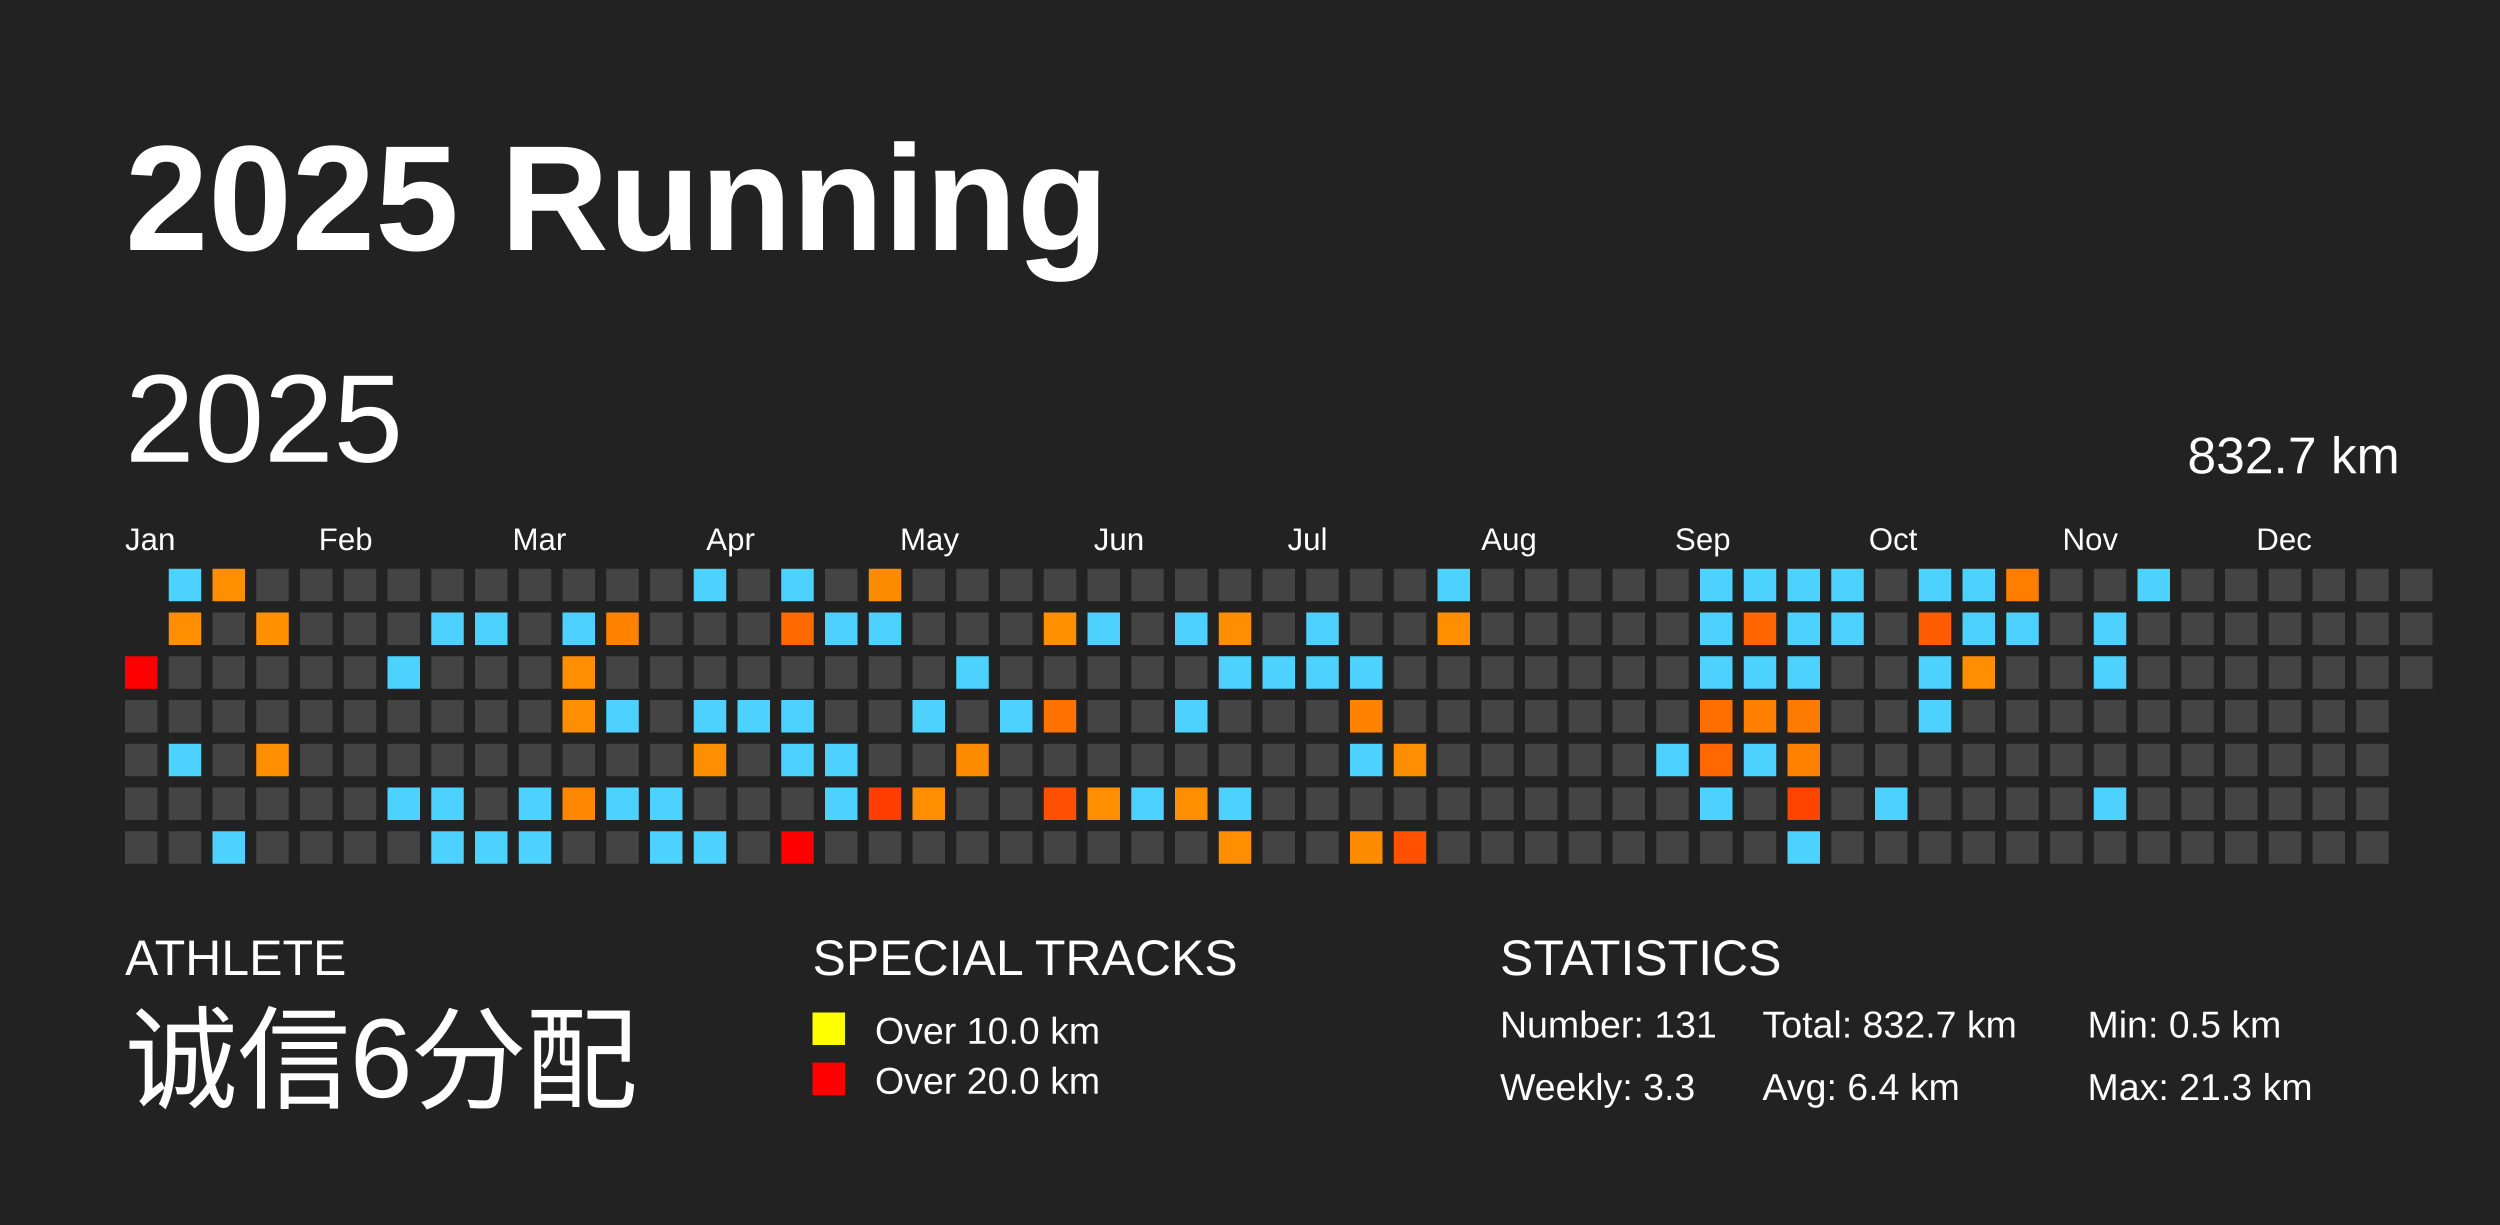
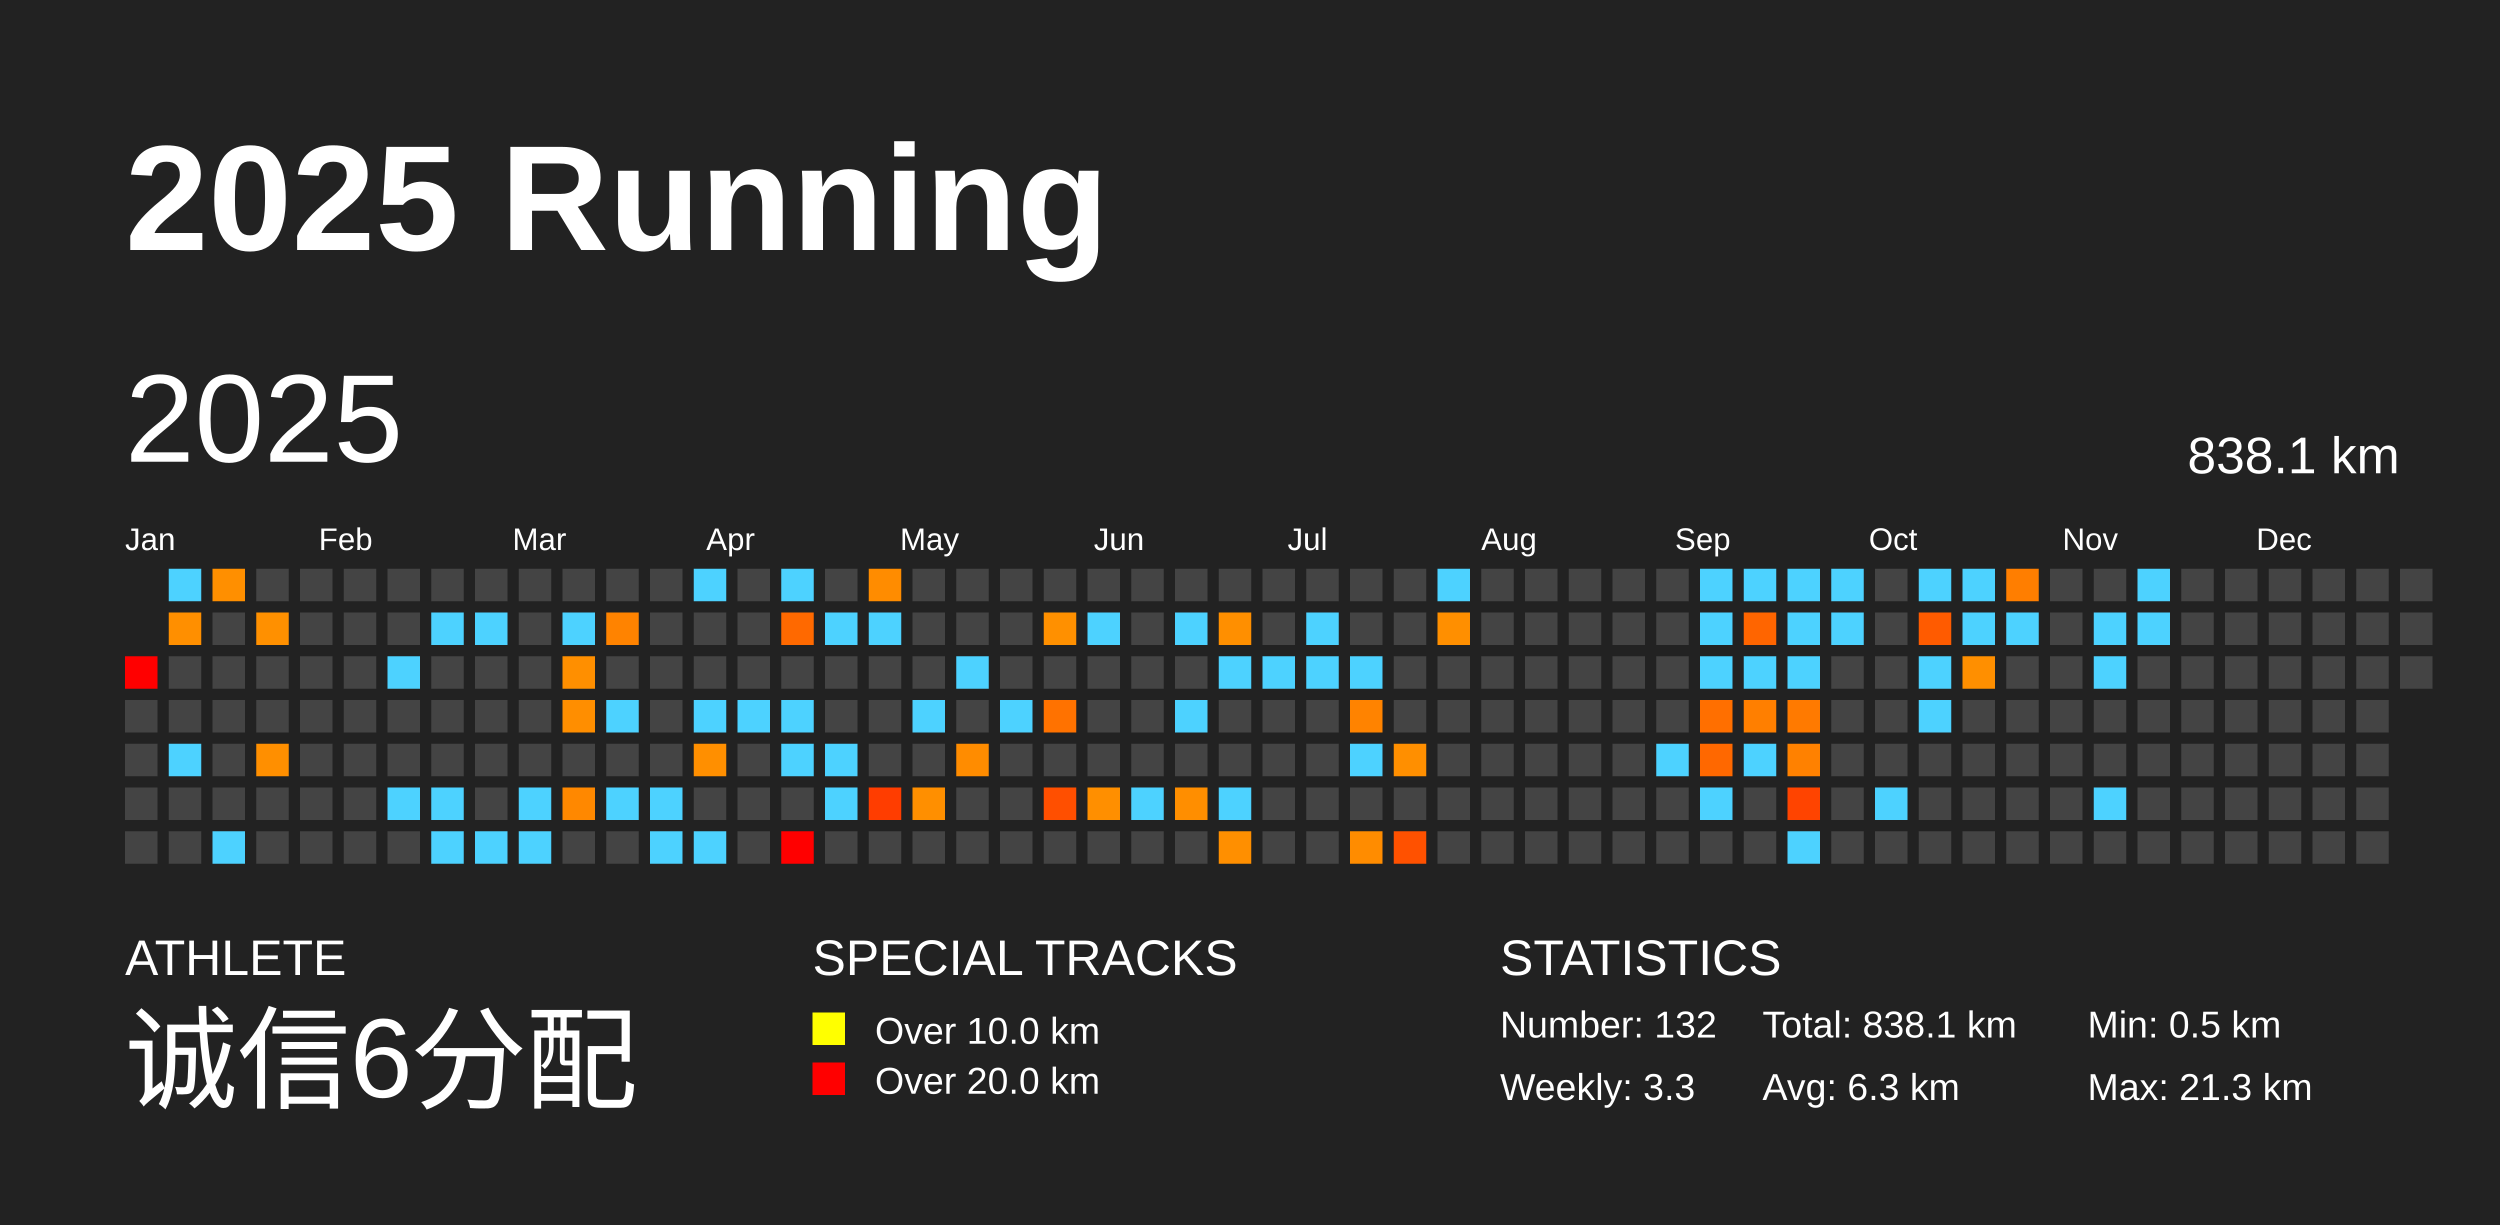
<svg xmlns="http://www.w3.org/2000/svg" baseProfile="full" height="98mm" version="1.1" viewBox="0,0,200,98" width="200mm">
  <defs />
  <rect fill="#222222" height="98" width="200" x="0" y="0" />
  <text fill="#FFFFFF" style="font-size:12px; font-family:Arial; font-weight:bold;" x="10" y="20">2025 Running</text>
  <text fill="#FFFFFF" style="font-size:4px; font-family:Arial" x="10" y="78">ATHLETE</text>
  <text fill="#FFFFFF" style="font-size:9px; font-family:Arial" x="10" y="88">诚信6分配</text>
  <text fill="#FFFFFF" style="font-size:4px; font-family:Arial" x="65" y="78">SPECIAL TRACKS</text>
  <rect fill="yellow" height="2.6" width="2.6" x="65" y="81" />
  <text fill="#FFFFFF" style="font-size:3px; font-family:Arial" x="70" y="83.5">Over 10.0 km</text>
  <rect fill="red" height="2.6" width="2.6" x="65" y="85" />
  <text fill="#FFFFFF" style="font-size:3px; font-family:Arial" x="70" y="87.5">Over 20.0 km</text>
  <text fill="#FFFFFF" style="font-size:4px; font-family:Arial" x="120" y="78">STATISTICS</text>
-   <text fill="#FFFFFF" style="font-size:3px; font-family:Arial" x="120" y="83">Number: 131</text>
+   <text fill="#FFFFFF" style="font-size:3px; font-family:Arial" x="120" y="83">Number: 132</text>
  <text fill="#FFFFFF" style="font-size:3px; font-family:Arial" x="120" y="88">Weekly: 3.3</text>
-   <text fill="#FFFFFF" style="font-size:3px; font-family:Arial" x="141" y="83">Total: 832.7 km</text>
-   <text fill="#FFFFFF" style="font-size:3px; font-family:Arial" x="141" y="88">Avg: 6.4 km</text>
+   <text fill="#FFFFFF" style="font-size:3px; font-family:Arial" x="141" y="83">Total: 838.1 km</text>
+   <text fill="#FFFFFF" style="font-size:3px; font-family:Arial" x="141" y="88">Avg: 6.3 km</text>
  <text fill="#FFFFFF" style="font-size:3px; font-family:Arial" x="167" y="83">Min: 0.5 km</text>
  <text fill="#FFFFFF" style="font-size:3px; font-family:Arial" x="167" y="88">Max: 21.3 km</text>
  <text dominant-baseline="hanging" fill="#FFFFFF" style="font-size:10.0px; font-family:Arial;" x="10" y="30">2025</text>
-   <text dominant-baseline="hanging" fill="#FFFFFF" style="font-size:4.125px; font-family:Arial;" x="175" y="35">832.7 km</text>
+   <text dominant-baseline="hanging" fill="#FFFFFF" style="font-size:4.125px; font-family:Arial;" x="175" y="35">838.1 km</text>
  <text fill="#FFFFFF" style="font-size:2.5px; font-family:Arial" x="10.0" y="44">Jan</text>
  <text fill="#FFFFFF" style="font-size:2.5px; font-family:Arial" x="25.5" y="44">Feb</text>
  <text fill="#FFFFFF" style="font-size:2.5px; font-family:Arial" x="41.0" y="44">Mar</text>
  <text fill="#FFFFFF" style="font-size:2.5px; font-family:Arial" x="56.5" y="44">Apr</text>
  <text fill="#FFFFFF" style="font-size:2.5px; font-family:Arial" x="72.0" y="44">May</text>
  <text fill="#FFFFFF" style="font-size:2.5px; font-family:Arial" x="87.5" y="44">Jun</text>
  <text fill="#FFFFFF" style="font-size:2.5px; font-family:Arial" x="103.0" y="44">Jul</text>
  <text fill="#FFFFFF" style="font-size:2.5px; font-family:Arial" x="118.5" y="44">Aug</text>
  <text fill="#FFFFFF" style="font-size:2.5px; font-family:Arial" x="134.0" y="44">Sep</text>
  <text fill="#FFFFFF" style="font-size:2.5px; font-family:Arial" x="149.5" y="44">Oct</text>
  <text fill="#FFFFFF" style="font-size:2.5px; font-family:Arial" x="165.0" y="44">Nov</text>
  <text fill="#FFFFFF" style="font-size:2.5px; font-family:Arial" x="180.5" y="44">Dec</text>
  <rect fill="red" height="2.6" width="2.6" x="10.0" y="52.5" />
  <rect fill="#444444" height="2.6" width="2.6" x="10.0" y="56.0" />
  <rect fill="#444444" height="2.6" width="2.6" x="10.0" y="59.5" />
  <rect fill="#444444" height="2.6" width="2.6" x="10.0" y="63.0" />
  <rect fill="#444444" height="2.6" width="2.6" x="10.0" y="66.5" />
  <rect fill="#4dd2ff" height="2.6" width="2.6" x="13.5" y="45.5" />
  <rect fill="#ff8f00" height="2.6" width="2.6" x="13.5" y="49.0" />
  <rect fill="#444444" height="2.6" width="2.6" x="13.5" y="52.5" />
  <rect fill="#444444" height="2.6" width="2.6" x="13.5" y="56.0" />
  <rect fill="#4dd2ff" height="2.6" width="2.6" x="13.5" y="59.5" />
  <rect fill="#444444" height="2.6" width="2.6" x="13.5" y="63.0" />
  <rect fill="#444444" height="2.6" width="2.6" x="13.5" y="66.5" />
  <rect fill="#ff8f00" height="2.6" width="2.6" x="17.0" y="45.5" />
  <rect fill="#444444" height="2.6" width="2.6" x="17.0" y="49.0" />
  <rect fill="#444444" height="2.6" width="2.6" x="17.0" y="52.5" />
  <rect fill="#444444" height="2.6" width="2.6" x="17.0" y="56.0" />
  <rect fill="#444444" height="2.6" width="2.6" x="17.0" y="59.5" />
  <rect fill="#444444" height="2.6" width="2.6" x="17.0" y="63.0" />
  <rect fill="#4dd2ff" height="2.6" width="2.6" x="17.0" y="66.5" />
  <rect fill="#444444" height="2.6" width="2.6" x="20.5" y="45.5" />
  <rect fill="#ff9000" height="2.6" width="2.6" x="20.5" y="49.0" />
  <rect fill="#444444" height="2.6" width="2.6" x="20.5" y="52.5" />
  <rect fill="#444444" height="2.6" width="2.6" x="20.5" y="56.0" />
  <rect fill="#ff8f00" height="2.6" width="2.6" x="20.5" y="59.5" />
  <rect fill="#444444" height="2.6" width="2.6" x="20.5" y="63.0" />
  <rect fill="#444444" height="2.6" width="2.6" x="20.5" y="66.5" />
  <rect fill="#444444" height="2.6" width="2.6" x="24.0" y="45.5" />
  <rect fill="#444444" height="2.6" width="2.6" x="24.0" y="49.0" />
  <rect fill="#444444" height="2.6" width="2.6" x="24.0" y="52.5" />
  <rect fill="#444444" height="2.6" width="2.6" x="24.0" y="56.0" />
  <rect fill="#444444" height="2.6" width="2.6" x="24.0" y="59.5" />
  <rect fill="#444444" height="2.6" width="2.6" x="24.0" y="63.0" />
  <rect fill="#444444" height="2.6" width="2.6" x="24.0" y="66.5" />
  <rect fill="#444444" height="2.6" width="2.6" x="27.5" y="45.5" />
  <rect fill="#444444" height="2.6" width="2.6" x="27.5" y="49.0" />
  <rect fill="#444444" height="2.6" width="2.6" x="27.5" y="52.5" />
  <rect fill="#444444" height="2.6" width="2.6" x="27.5" y="56.0" />
  <rect fill="#444444" height="2.6" width="2.6" x="27.5" y="59.5" />
  <rect fill="#444444" height="2.6" width="2.6" x="27.5" y="63.0" />
  <rect fill="#444444" height="2.6" width="2.6" x="27.5" y="66.5" />
  <rect fill="#444444" height="2.6" width="2.6" x="31.0" y="45.5" />
  <rect fill="#444444" height="2.6" width="2.6" x="31.0" y="49.0" />
  <rect fill="#4dd2ff" height="2.6" width="2.6" x="31.0" y="52.5" />
  <rect fill="#444444" height="2.6" width="2.6" x="31.0" y="56.0" />
  <rect fill="#444444" height="2.6" width="2.6" x="31.0" y="59.5" />
  <rect fill="#4dd2ff" height="2.6" width="2.6" x="31.0" y="63.0" />
  <rect fill="#444444" height="2.6" width="2.6" x="31.0" y="66.5" />
  <rect fill="#444444" height="2.6" width="2.6" x="34.5" y="45.5" />
  <rect fill="#4dd2ff" height="2.6" width="2.6" x="34.5" y="49.0" />
  <rect fill="#444444" height="2.6" width="2.6" x="34.5" y="52.5" />
  <rect fill="#444444" height="2.6" width="2.6" x="34.5" y="56.0" />
  <rect fill="#444444" height="2.6" width="2.6" x="34.5" y="59.5" />
  <rect fill="#4dd2ff" height="2.6" width="2.6" x="34.5" y="63.0" />
  <rect fill="#4dd2ff" height="2.6" width="2.6" x="34.5" y="66.5" />
  <rect fill="#444444" height="2.6" width="2.6" x="38.0" y="45.5" />
  <rect fill="#4dd2ff" height="2.6" width="2.6" x="38.0" y="49.0" />
  <rect fill="#444444" height="2.6" width="2.6" x="38.0" y="52.5" />
  <rect fill="#444444" height="2.6" width="2.6" x="38.0" y="56.0" />
  <rect fill="#444444" height="2.6" width="2.6" x="38.0" y="59.5" />
  <rect fill="#444444" height="2.6" width="2.6" x="38.0" y="63.0" />
  <rect fill="#4dd2ff" height="2.6" width="2.6" x="38.0" y="66.5" />
  <rect fill="#444444" height="2.6" width="2.6" x="41.5" y="45.5" />
  <rect fill="#444444" height="2.6" width="2.6" x="41.5" y="49.0" />
  <rect fill="#444444" height="2.6" width="2.6" x="41.5" y="52.5" />
  <rect fill="#444444" height="2.6" width="2.6" x="41.5" y="56.0" />
  <rect fill="#444444" height="2.6" width="2.6" x="41.5" y="59.5" />
  <rect fill="#4dd2ff" height="2.6" width="2.6" x="41.5" y="63.0" />
  <rect fill="#4dd2ff" height="2.6" width="2.6" x="41.5" y="66.5" />
  <rect fill="#444444" height="2.6" width="2.6" x="45.0" y="45.5" />
  <rect fill="#4dd2ff" height="2.6" width="2.6" x="45.0" y="49.0" />
  <rect fill="#ff8f00" height="2.6" width="2.6" x="45.0" y="52.5" />
  <rect fill="#ff8e00" height="2.6" width="2.6" x="45.0" y="56.0" />
  <rect fill="#444444" height="2.6" width="2.6" x="45.0" y="59.5" />
  <rect fill="#ff8800" height="2.6" width="2.6" x="45.0" y="63.0" />
  <rect fill="#444444" height="2.6" width="2.6" x="45.0" y="66.5" />
  <rect fill="#444444" height="2.6" width="2.6" x="48.5" y="45.5" />
  <rect fill="#ff8300" height="2.6" width="2.6" x="48.5" y="49.0" />
  <rect fill="#444444" height="2.6" width="2.6" x="48.5" y="52.5" />
  <rect fill="#4dd2ff" height="2.6" width="2.6" x="48.5" y="56.0" />
  <rect fill="#444444" height="2.6" width="2.6" x="48.5" y="59.5" />
  <rect fill="#4dd2ff" height="2.6" width="2.6" x="48.5" y="63.0" />
  <rect fill="#444444" height="2.6" width="2.6" x="48.5" y="66.5" />
  <rect fill="#444444" height="2.6" width="2.6" x="52.0" y="45.5" />
  <rect fill="#444444" height="2.6" width="2.6" x="52.0" y="49.0" />
  <rect fill="#444444" height="2.6" width="2.6" x="52.0" y="52.5" />
  <rect fill="#444444" height="2.6" width="2.6" x="52.0" y="56.0" />
  <rect fill="#444444" height="2.6" width="2.6" x="52.0" y="59.5" />
  <rect fill="#4dd2ff" height="2.6" width="2.6" x="52.0" y="63.0" />
  <rect fill="#4dd2ff" height="2.6" width="2.6" x="52.0" y="66.5" />
  <rect fill="#4dd2ff" height="2.6" width="2.6" x="55.5" y="45.5" />
  <rect fill="#444444" height="2.6" width="2.6" x="55.5" y="49.0" />
  <rect fill="#444444" height="2.6" width="2.6" x="55.5" y="52.5" />
  <rect fill="#4dd2ff" height="2.6" width="2.6" x="55.5" y="56.0" />
  <rect fill="#ff8f00" height="2.6" width="2.6" x="55.5" y="59.5" />
  <rect fill="#444444" height="2.6" width="2.6" x="55.5" y="63.0" />
  <rect fill="#4dd2ff" height="2.6" width="2.6" x="55.5" y="66.5" />
  <rect fill="#444444" height="2.6" width="2.6" x="59.0" y="45.5" />
  <rect fill="#444444" height="2.6" width="2.6" x="59.0" y="49.0" />
  <rect fill="#444444" height="2.6" width="2.6" x="59.0" y="52.5" />
  <rect fill="#4dd2ff" height="2.6" width="2.6" x="59.0" y="56.0" />
  <rect fill="#444444" height="2.6" width="2.6" x="59.0" y="59.5" />
  <rect fill="#444444" height="2.6" width="2.6" x="59.0" y="63.0" />
  <rect fill="#444444" height="2.6" width="2.6" x="59.0" y="66.5" />
  <rect fill="#4dd2ff" height="2.6" width="2.6" x="62.5" y="45.5" />
  <rect fill="#ff6900" height="2.6" width="2.6" x="62.5" y="49.0" />
  <rect fill="#444444" height="2.6" width="2.6" x="62.5" y="52.5" />
  <rect fill="#4dd2ff" height="2.6" width="2.6" x="62.5" y="56.0" />
  <rect fill="#4dd2ff" height="2.6" width="2.6" x="62.5" y="59.5" />
  <rect fill="#444444" height="2.6" width="2.6" x="62.5" y="63.0" />
  <rect fill="red" height="2.6" width="2.6" x="62.5" y="66.5" />
  <rect fill="#444444" height="2.6" width="2.6" x="66.0" y="45.5" />
  <rect fill="#4dd2ff" height="2.6" width="2.6" x="66.0" y="49.0" />
  <rect fill="#444444" height="2.6" width="2.6" x="66.0" y="52.5" />
  <rect fill="#444444" height="2.6" width="2.6" x="66.0" y="56.0" />
  <rect fill="#4dd2ff" height="2.6" width="2.6" x="66.0" y="59.5" />
  <rect fill="#4dd2ff" height="2.6" width="2.6" x="66.0" y="63.0" />
  <rect fill="#444444" height="2.6" width="2.6" x="66.0" y="66.5" />
  <rect fill="#ff8c00" height="2.6" width="2.6" x="69.5" y="45.5" />
  <rect fill="#4dd2ff" height="2.6" width="2.6" x="69.5" y="49.0" />
  <rect fill="#444444" height="2.6" width="2.6" x="69.5" y="52.5" />
  <rect fill="#444444" height="2.6" width="2.6" x="69.5" y="56.0" />
  <rect fill="#444444" height="2.6" width="2.6" x="69.5" y="59.5" />
  <rect fill="#ff3d00" height="2.6" width="2.6" x="69.5" y="63.0" />
  <rect fill="#444444" height="2.6" width="2.6" x="69.5" y="66.5" />
  <rect fill="#444444" height="2.6" width="2.6" x="73.0" y="45.5" />
  <rect fill="#444444" height="2.6" width="2.6" x="73.0" y="49.0" />
  <rect fill="#444444" height="2.6" width="2.6" x="73.0" y="52.5" />
  <rect fill="#4dd2ff" height="2.6" width="2.6" x="73.0" y="56.0" />
  <rect fill="#444444" height="2.6" width="2.6" x="73.0" y="59.5" />
  <rect fill="#ff8f00" height="2.6" width="2.6" x="73.0" y="63.0" />
  <rect fill="#444444" height="2.6" width="2.6" x="73.0" y="66.5" />
  <rect fill="#444444" height="2.6" width="2.6" x="76.5" y="45.5" />
  <rect fill="#444444" height="2.6" width="2.6" x="76.5" y="49.0" />
  <rect fill="#4dd2ff" height="2.6" width="2.6" x="76.5" y="52.5" />
  <rect fill="#444444" height="2.6" width="2.6" x="76.5" y="56.0" />
  <rect fill="#ff8c00" height="2.6" width="2.6" x="76.5" y="59.5" />
  <rect fill="#444444" height="2.6" width="2.6" x="76.5" y="63.0" />
  <rect fill="#444444" height="2.6" width="2.6" x="76.5" y="66.5" />
  <rect fill="#444444" height="2.6" width="2.6" x="80.0" y="45.5" />
  <rect fill="#444444" height="2.6" width="2.6" x="80.0" y="49.0" />
  <rect fill="#444444" height="2.6" width="2.6" x="80.0" y="52.5" />
  <rect fill="#4dd2ff" height="2.6" width="2.6" x="80.0" y="56.0" />
  <rect fill="#444444" height="2.6" width="2.6" x="80.0" y="59.5" />
  <rect fill="#444444" height="2.6" width="2.6" x="80.0" y="63.0" />
  <rect fill="#444444" height="2.6" width="2.6" x="80.0" y="66.5" />
  <rect fill="#444444" height="2.6" width="2.6" x="83.5" y="45.5" />
  <rect fill="#ff9000" height="2.6" width="2.6" x="83.5" y="49.0" />
  <rect fill="#444444" height="2.6" width="2.6" x="83.5" y="52.5" />
  <rect fill="#ff7200" height="2.6" width="2.6" x="83.5" y="56.0" />
  <rect fill="#444444" height="2.6" width="2.6" x="83.5" y="59.5" />
  <rect fill="#ff4f00" height="2.6" width="2.6" x="83.5" y="63.0" />
  <rect fill="#444444" height="2.6" width="2.6" x="83.5" y="66.5" />
  <rect fill="#444444" height="2.6" width="2.6" x="87.0" y="45.5" />
  <rect fill="#4dd2ff" height="2.6" width="2.6" x="87.0" y="49.0" />
  <rect fill="#444444" height="2.6" width="2.6" x="87.0" y="52.5" />
  <rect fill="#444444" height="2.6" width="2.6" x="87.0" y="56.0" />
  <rect fill="#444444" height="2.6" width="2.6" x="87.0" y="59.5" />
  <rect fill="#ff8f00" height="2.6" width="2.6" x="87.0" y="63.0" />
  <rect fill="#444444" height="2.6" width="2.6" x="87.0" y="66.5" />
  <rect fill="#444444" height="2.6" width="2.6" x="90.5" y="45.5" />
  <rect fill="#444444" height="2.6" width="2.6" x="90.5" y="49.0" />
  <rect fill="#444444" height="2.6" width="2.6" x="90.5" y="52.5" />
  <rect fill="#444444" height="2.6" width="2.6" x="90.5" y="56.0" />
  <rect fill="#444444" height="2.6" width="2.6" x="90.5" y="59.5" />
  <rect fill="#4dd2ff" height="2.6" width="2.6" x="90.5" y="63.0" />
  <rect fill="#444444" height="2.6" width="2.6" x="90.5" y="66.5" />
  <rect fill="#444444" height="2.6" width="2.6" x="94.0" y="45.5" />
  <rect fill="#4dd2ff" height="2.6" width="2.6" x="94.0" y="49.0" />
  <rect fill="#444444" height="2.6" width="2.6" x="94.0" y="52.5" />
  <rect fill="#4dd2ff" height="2.6" width="2.6" x="94.0" y="56.0" />
  <rect fill="#444444" height="2.6" width="2.6" x="94.0" y="59.5" />
  <rect fill="#ff8e00" height="2.6" width="2.6" x="94.0" y="63.0" />
  <rect fill="#444444" height="2.6" width="2.6" x="94.0" y="66.5" />
  <rect fill="#444444" height="2.6" width="2.6" x="97.5" y="45.5" />
  <rect fill="#ff8f00" height="2.6" width="2.6" x="97.5" y="49.0" />
  <rect fill="#4dd2ff" height="2.6" width="2.6" x="97.5" y="52.5" />
  <rect fill="#444444" height="2.6" width="2.6" x="97.5" y="56.0" />
  <rect fill="#444444" height="2.6" width="2.6" x="97.5" y="59.5" />
  <rect fill="#4dd2ff" height="2.6" width="2.6" x="97.5" y="63.0" />
  <rect fill="#ff8f00" height="2.6" width="2.6" x="97.5" y="66.5" />
  <rect fill="#444444" height="2.6" width="2.6" x="101.0" y="45.5" />
  <rect fill="#444444" height="2.6" width="2.6" x="101.0" y="49.0" />
  <rect fill="#4dd2ff" height="2.6" width="2.6" x="101.0" y="52.5" />
  <rect fill="#444444" height="2.6" width="2.6" x="101.0" y="56.0" />
  <rect fill="#444444" height="2.6" width="2.6" x="101.0" y="59.5" />
  <rect fill="#444444" height="2.6" width="2.6" x="101.0" y="63.0" />
  <rect fill="#444444" height="2.6" width="2.6" x="101.0" y="66.5" />
  <rect fill="#444444" height="2.6" width="2.6" x="104.5" y="45.5" />
  <rect fill="#4dd2ff" height="2.6" width="2.6" x="104.5" y="49.0" />
  <rect fill="#4dd2ff" height="2.6" width="2.6" x="104.5" y="52.5" />
  <rect fill="#444444" height="2.6" width="2.6" x="104.5" y="56.0" />
  <rect fill="#444444" height="2.6" width="2.6" x="104.5" y="59.5" />
  <rect fill="#444444" height="2.6" width="2.6" x="104.5" y="63.0" />
  <rect fill="#444444" height="2.6" width="2.6" x="104.5" y="66.5" />
  <rect fill="#444444" height="2.6" width="2.6" x="108.0" y="45.5" />
  <rect fill="#444444" height="2.6" width="2.6" x="108.0" y="49.0" />
  <rect fill="#4dd2ff" height="2.6" width="2.6" x="108.0" y="52.5" />
  <rect fill="#ff8300" height="2.6" width="2.6" x="108.0" y="56.0" />
  <rect fill="#4dd2ff" height="2.6" width="2.6" x="108.0" y="59.5" />
  <rect fill="#444444" height="2.6" width="2.6" x="108.0" y="63.0" />
  <rect fill="#ff8c00" height="2.6" width="2.6" x="108.0" y="66.5" />
  <rect fill="#444444" height="2.6" width="2.6" x="111.5" y="45.5" />
  <rect fill="#444444" height="2.6" width="2.6" x="111.5" y="49.0" />
  <rect fill="#444444" height="2.6" width="2.6" x="111.5" y="52.5" />
  <rect fill="#444444" height="2.6" width="2.6" x="111.5" y="56.0" />
  <rect fill="#ff8f00" height="2.6" width="2.6" x="111.5" y="59.5" />
  <rect fill="#444444" height="2.6" width="2.6" x="111.5" y="63.0" />
  <rect fill="#ff5100" height="2.6" width="2.6" x="111.5" y="66.5" />
  <rect fill="#4dd2ff" height="2.6" width="2.6" x="115.0" y="45.5" />
  <rect fill="#ff8f00" height="2.6" width="2.6" x="115.0" y="49.0" />
  <rect fill="#444444" height="2.6" width="2.6" x="115.0" y="52.5" />
  <rect fill="#444444" height="2.6" width="2.6" x="115.0" y="56.0" />
  <rect fill="#444444" height="2.6" width="2.6" x="115.0" y="59.5" />
  <rect fill="#444444" height="2.6" width="2.6" x="115.0" y="63.0" />
  <rect fill="#444444" height="2.6" width="2.6" x="115.0" y="66.5" />
  <rect fill="#444444" height="2.6" width="2.6" x="118.5" y="45.5" />
  <rect fill="#444444" height="2.6" width="2.6" x="118.5" y="49.0" />
  <rect fill="#444444" height="2.6" width="2.6" x="118.5" y="52.5" />
  <rect fill="#444444" height="2.6" width="2.6" x="118.5" y="56.0" />
  <rect fill="#444444" height="2.6" width="2.6" x="118.5" y="59.5" />
  <rect fill="#444444" height="2.6" width="2.6" x="118.5" y="63.0" />
  <rect fill="#444444" height="2.6" width="2.6" x="118.5" y="66.5" />
  <rect fill="#444444" height="2.6" width="2.6" x="122.0" y="45.5" />
  <rect fill="#444444" height="2.6" width="2.6" x="122.0" y="49.0" />
  <rect fill="#444444" height="2.6" width="2.6" x="122.0" y="52.5" />
  <rect fill="#444444" height="2.6" width="2.6" x="122.0" y="56.0" />
  <rect fill="#444444" height="2.6" width="2.6" x="122.0" y="59.5" />
  <rect fill="#444444" height="2.6" width="2.6" x="122.0" y="63.0" />
  <rect fill="#444444" height="2.6" width="2.6" x="122.0" y="66.5" />
  <rect fill="#444444" height="2.6" width="2.6" x="125.5" y="45.5" />
  <rect fill="#444444" height="2.6" width="2.6" x="125.5" y="49.0" />
  <rect fill="#444444" height="2.6" width="2.6" x="125.5" y="52.5" />
  <rect fill="#444444" height="2.6" width="2.6" x="125.5" y="56.0" />
  <rect fill="#444444" height="2.6" width="2.6" x="125.5" y="59.5" />
  <rect fill="#444444" height="2.6" width="2.6" x="125.5" y="63.0" />
  <rect fill="#444444" height="2.6" width="2.6" x="125.5" y="66.5" />
  <rect fill="#444444" height="2.6" width="2.6" x="129.0" y="45.5" />
  <rect fill="#444444" height="2.6" width="2.6" x="129.0" y="49.0" />
  <rect fill="#444444" height="2.6" width="2.6" x="129.0" y="52.5" />
  <rect fill="#444444" height="2.6" width="2.6" x="129.0" y="56.0" />
  <rect fill="#444444" height="2.6" width="2.6" x="129.0" y="59.5" />
  <rect fill="#444444" height="2.6" width="2.6" x="129.0" y="63.0" />
  <rect fill="#444444" height="2.6" width="2.6" x="129.0" y="66.5" />
  <rect fill="#444444" height="2.6" width="2.6" x="132.5" y="45.5" />
  <rect fill="#444444" height="2.6" width="2.6" x="132.5" y="49.0" />
  <rect fill="#444444" height="2.6" width="2.6" x="132.5" y="52.5" />
  <rect fill="#444444" height="2.6" width="2.6" x="132.5" y="56.0" />
  <rect fill="#4dd2ff" height="2.6" width="2.6" x="132.5" y="59.5" />
  <rect fill="#444444" height="2.6" width="2.6" x="132.5" y="63.0" />
  <rect fill="#444444" height="2.6" width="2.6" x="132.5" y="66.5" />
  <rect fill="#4dd2ff" height="2.6" width="2.6" x="136.0" y="45.5" />
  <rect fill="#4dd2ff" height="2.6" width="2.6" x="136.0" y="49.0" />
  <rect fill="#4dd2ff" height="2.6" width="2.6" x="136.0" y="52.5" />
  <rect fill="#ff6f00" height="2.6" width="2.6" x="136.0" y="56.0" />
  <rect fill="#ff6800" height="2.6" width="2.6" x="136.0" y="59.5" />
  <rect fill="#4dd2ff" height="2.6" width="2.6" x="136.0" y="63.0" />
  <rect fill="#444444" height="2.6" width="2.6" x="136.0" y="66.5" />
  <rect fill="#4dd2ff" height="2.6" width="2.6" x="139.5" y="45.5" />
  <rect fill="#ff6500" height="2.6" width="2.6" x="139.5" y="49.0" />
  <rect fill="#4dd2ff" height="2.6" width="2.6" x="139.5" y="52.5" />
  <rect fill="#ff7f00" height="2.6" width="2.6" x="139.5" y="56.0" />
  <rect fill="#4dd2ff" height="2.6" width="2.6" x="139.5" y="59.5" />
  <rect fill="#444444" height="2.6" width="2.6" x="139.5" y="63.0" />
  <rect fill="#444444" height="2.6" width="2.6" x="139.5" y="66.5" />
  <rect fill="#4dd2ff" height="2.6" width="2.6" x="143.0" y="45.5" />
  <rect fill="#4dd2ff" height="2.6" width="2.6" x="143.0" y="49.0" />
  <rect fill="#4dd2ff" height="2.6" width="2.6" x="143.0" y="52.5" />
  <rect fill="#ff7a00" height="2.6" width="2.6" x="143.0" y="56.0" />
  <rect fill="#ff8100" height="2.6" width="2.6" x="143.0" y="59.5" />
  <rect fill="#ff4400" height="2.6" width="2.6" x="143.0" y="63.0" />
  <rect fill="#4dd2ff" height="2.6" width="2.6" x="143.0" y="66.5" />
  <rect fill="#4dd2ff" height="2.6" width="2.6" x="146.5" y="45.5" />
  <rect fill="#4dd2ff" height="2.6" width="2.6" x="146.5" y="49.0" />
  <rect fill="#444444" height="2.6" width="2.6" x="146.5" y="52.5" />
  <rect fill="#444444" height="2.6" width="2.6" x="146.5" y="56.0" />
  <rect fill="#444444" height="2.6" width="2.6" x="146.5" y="59.5" />
  <rect fill="#444444" height="2.6" width="2.6" x="146.5" y="63.0" />
  <rect fill="#444444" height="2.6" width="2.6" x="146.5" y="66.5" />
  <rect fill="#444444" height="2.6" width="2.6" x="150.0" y="45.5" />
  <rect fill="#444444" height="2.6" width="2.6" x="150.0" y="49.0" />
  <rect fill="#444444" height="2.6" width="2.6" x="150.0" y="52.5" />
  <rect fill="#444444" height="2.6" width="2.6" x="150.0" y="56.0" />
  <rect fill="#444444" height="2.6" width="2.6" x="150.0" y="59.5" />
  <rect fill="#4dd2ff" height="2.6" width="2.6" x="150.0" y="63.0" />
  <rect fill="#444444" height="2.6" width="2.6" x="150.0" y="66.5" />
  <rect fill="#4dd2ff" height="2.6" width="2.6" x="153.5" y="45.5" />
  <rect fill="#ff5b00" height="2.6" width="2.6" x="153.5" y="49.0" />
  <rect fill="#4dd2ff" height="2.6" width="2.6" x="153.5" y="52.5" />
  <rect fill="#4dd2ff" height="2.6" width="2.6" x="153.5" y="56.0" />
  <rect fill="#444444" height="2.6" width="2.6" x="153.5" y="59.5" />
  <rect fill="#444444" height="2.6" width="2.6" x="153.5" y="63.0" />
  <rect fill="#444444" height="2.6" width="2.6" x="153.5" y="66.5" />
  <rect fill="#4dd2ff" height="2.6" width="2.6" x="157.0" y="45.5" />
  <rect fill="#4dd2ff" height="2.6" width="2.6" x="157.0" y="49.0" />
  <rect fill="#ff8f00" height="2.6" width="2.6" x="157.0" y="52.5" />
  <rect fill="#444444" height="2.6" width="2.6" x="157.0" y="56.0" />
  <rect fill="#444444" height="2.6" width="2.6" x="157.0" y="59.5" />
  <rect fill="#444444" height="2.6" width="2.6" x="157.0" y="63.0" />
  <rect fill="#444444" height="2.6" width="2.6" x="157.0" y="66.5" />
  <rect fill="#ff7e00" height="2.6" width="2.6" x="160.5" y="45.5" />
  <rect fill="#4dd2ff" height="2.6" width="2.6" x="160.5" y="49.0" />
  <rect fill="#444444" height="2.6" width="2.6" x="160.5" y="52.5" />
  <rect fill="#444444" height="2.6" width="2.6" x="160.5" y="56.0" />
  <rect fill="#444444" height="2.6" width="2.6" x="160.5" y="59.5" />
  <rect fill="#444444" height="2.6" width="2.6" x="160.5" y="63.0" />
  <rect fill="#444444" height="2.6" width="2.6" x="160.5" y="66.5" />
  <rect fill="#444444" height="2.6" width="2.6" x="164.0" y="45.5" />
  <rect fill="#444444" height="2.6" width="2.6" x="164.0" y="49.0" />
  <rect fill="#444444" height="2.6" width="2.6" x="164.0" y="52.5" />
  <rect fill="#444444" height="2.6" width="2.6" x="164.0" y="56.0" />
  <rect fill="#444444" height="2.6" width="2.6" x="164.0" y="59.5" />
  <rect fill="#444444" height="2.6" width="2.6" x="164.0" y="63.0" />
  <rect fill="#444444" height="2.6" width="2.6" x="164.0" y="66.5" />
  <rect fill="#444444" height="2.6" width="2.6" x="167.5" y="45.5" />
  <rect fill="#4dd2ff" height="2.6" width="2.6" x="167.5" y="49.0" />
  <rect fill="#4dd2ff" height="2.6" width="2.6" x="167.5" y="52.5" />
  <rect fill="#444444" height="2.6" width="2.6" x="167.5" y="56.0" />
  <rect fill="#444444" height="2.6" width="2.6" x="167.5" y="59.5" />
  <rect fill="#4dd2ff" height="2.6" width="2.6" x="167.5" y="63.0" />
  <rect fill="#444444" height="2.6" width="2.6" x="167.5" y="66.5" />
  <rect fill="#4dd2ff" height="2.6" width="2.6" x="171.0" y="45.5" />
-   <rect fill="#444444" height="2.6" width="2.6" x="171.0" y="49.0" />
+   <rect fill="#4dd2ff" height="2.6" width="2.6" x="171.0" y="49.0" />
  <rect fill="#444444" height="2.6" width="2.6" x="171.0" y="52.5" />
  <rect fill="#444444" height="2.6" width="2.6" x="171.0" y="56.0" />
  <rect fill="#444444" height="2.6" width="2.6" x="171.0" y="59.5" />
  <rect fill="#444444" height="2.6" width="2.6" x="171.0" y="63.0" />
  <rect fill="#444444" height="2.6" width="2.6" x="171.0" y="66.5" />
  <rect fill="#444444" height="2.6" width="2.6" x="174.5" y="45.5" />
  <rect fill="#444444" height="2.6" width="2.6" x="174.5" y="49.0" />
  <rect fill="#444444" height="2.6" width="2.6" x="174.5" y="52.5" />
  <rect fill="#444444" height="2.6" width="2.6" x="174.5" y="56.0" />
  <rect fill="#444444" height="2.6" width="2.6" x="174.5" y="59.5" />
  <rect fill="#444444" height="2.6" width="2.6" x="174.5" y="63.0" />
  <rect fill="#444444" height="2.6" width="2.6" x="174.5" y="66.5" />
  <rect fill="#444444" height="2.6" width="2.6" x="178.0" y="45.5" />
  <rect fill="#444444" height="2.6" width="2.6" x="178.0" y="49.0" />
  <rect fill="#444444" height="2.6" width="2.6" x="178.0" y="52.5" />
  <rect fill="#444444" height="2.6" width="2.6" x="178.0" y="56.0" />
  <rect fill="#444444" height="2.6" width="2.6" x="178.0" y="59.5" />
  <rect fill="#444444" height="2.6" width="2.6" x="178.0" y="63.0" />
  <rect fill="#444444" height="2.6" width="2.6" x="178.0" y="66.5" />
  <rect fill="#444444" height="2.6" width="2.6" x="181.5" y="45.5" />
  <rect fill="#444444" height="2.6" width="2.6" x="181.5" y="49.0" />
  <rect fill="#444444" height="2.6" width="2.6" x="181.5" y="52.5" />
  <rect fill="#444444" height="2.6" width="2.6" x="181.5" y="56.0" />
  <rect fill="#444444" height="2.6" width="2.6" x="181.5" y="59.5" />
  <rect fill="#444444" height="2.6" width="2.6" x="181.5" y="63.0" />
  <rect fill="#444444" height="2.6" width="2.6" x="181.5" y="66.5" />
  <rect fill="#444444" height="2.6" width="2.6" x="185.0" y="45.5" />
  <rect fill="#444444" height="2.6" width="2.6" x="185.0" y="49.0" />
  <rect fill="#444444" height="2.6" width="2.6" x="185.0" y="52.5" />
  <rect fill="#444444" height="2.6" width="2.6" x="185.0" y="56.0" />
  <rect fill="#444444" height="2.6" width="2.6" x="185.0" y="59.5" />
  <rect fill="#444444" height="2.6" width="2.6" x="185.0" y="63.0" />
  <rect fill="#444444" height="2.6" width="2.6" x="185.0" y="66.5" />
  <rect fill="#444444" height="2.6" width="2.6" x="188.5" y="45.5" />
  <rect fill="#444444" height="2.6" width="2.6" x="188.5" y="49.0" />
  <rect fill="#444444" height="2.6" width="2.6" x="188.5" y="52.5" />
  <rect fill="#444444" height="2.6" width="2.6" x="188.5" y="56.0" />
  <rect fill="#444444" height="2.6" width="2.6" x="188.5" y="59.5" />
  <rect fill="#444444" height="2.6" width="2.6" x="188.5" y="63.0" />
  <rect fill="#444444" height="2.6" width="2.6" x="188.5" y="66.5" />
  <rect fill="#444444" height="2.6" width="2.6" x="192.0" y="45.5" />
  <rect fill="#444444" height="2.6" width="2.6" x="192.0" y="49.0" />
  <rect fill="#444444" height="2.6" width="2.6" x="192.0" y="52.5" />
</svg>
